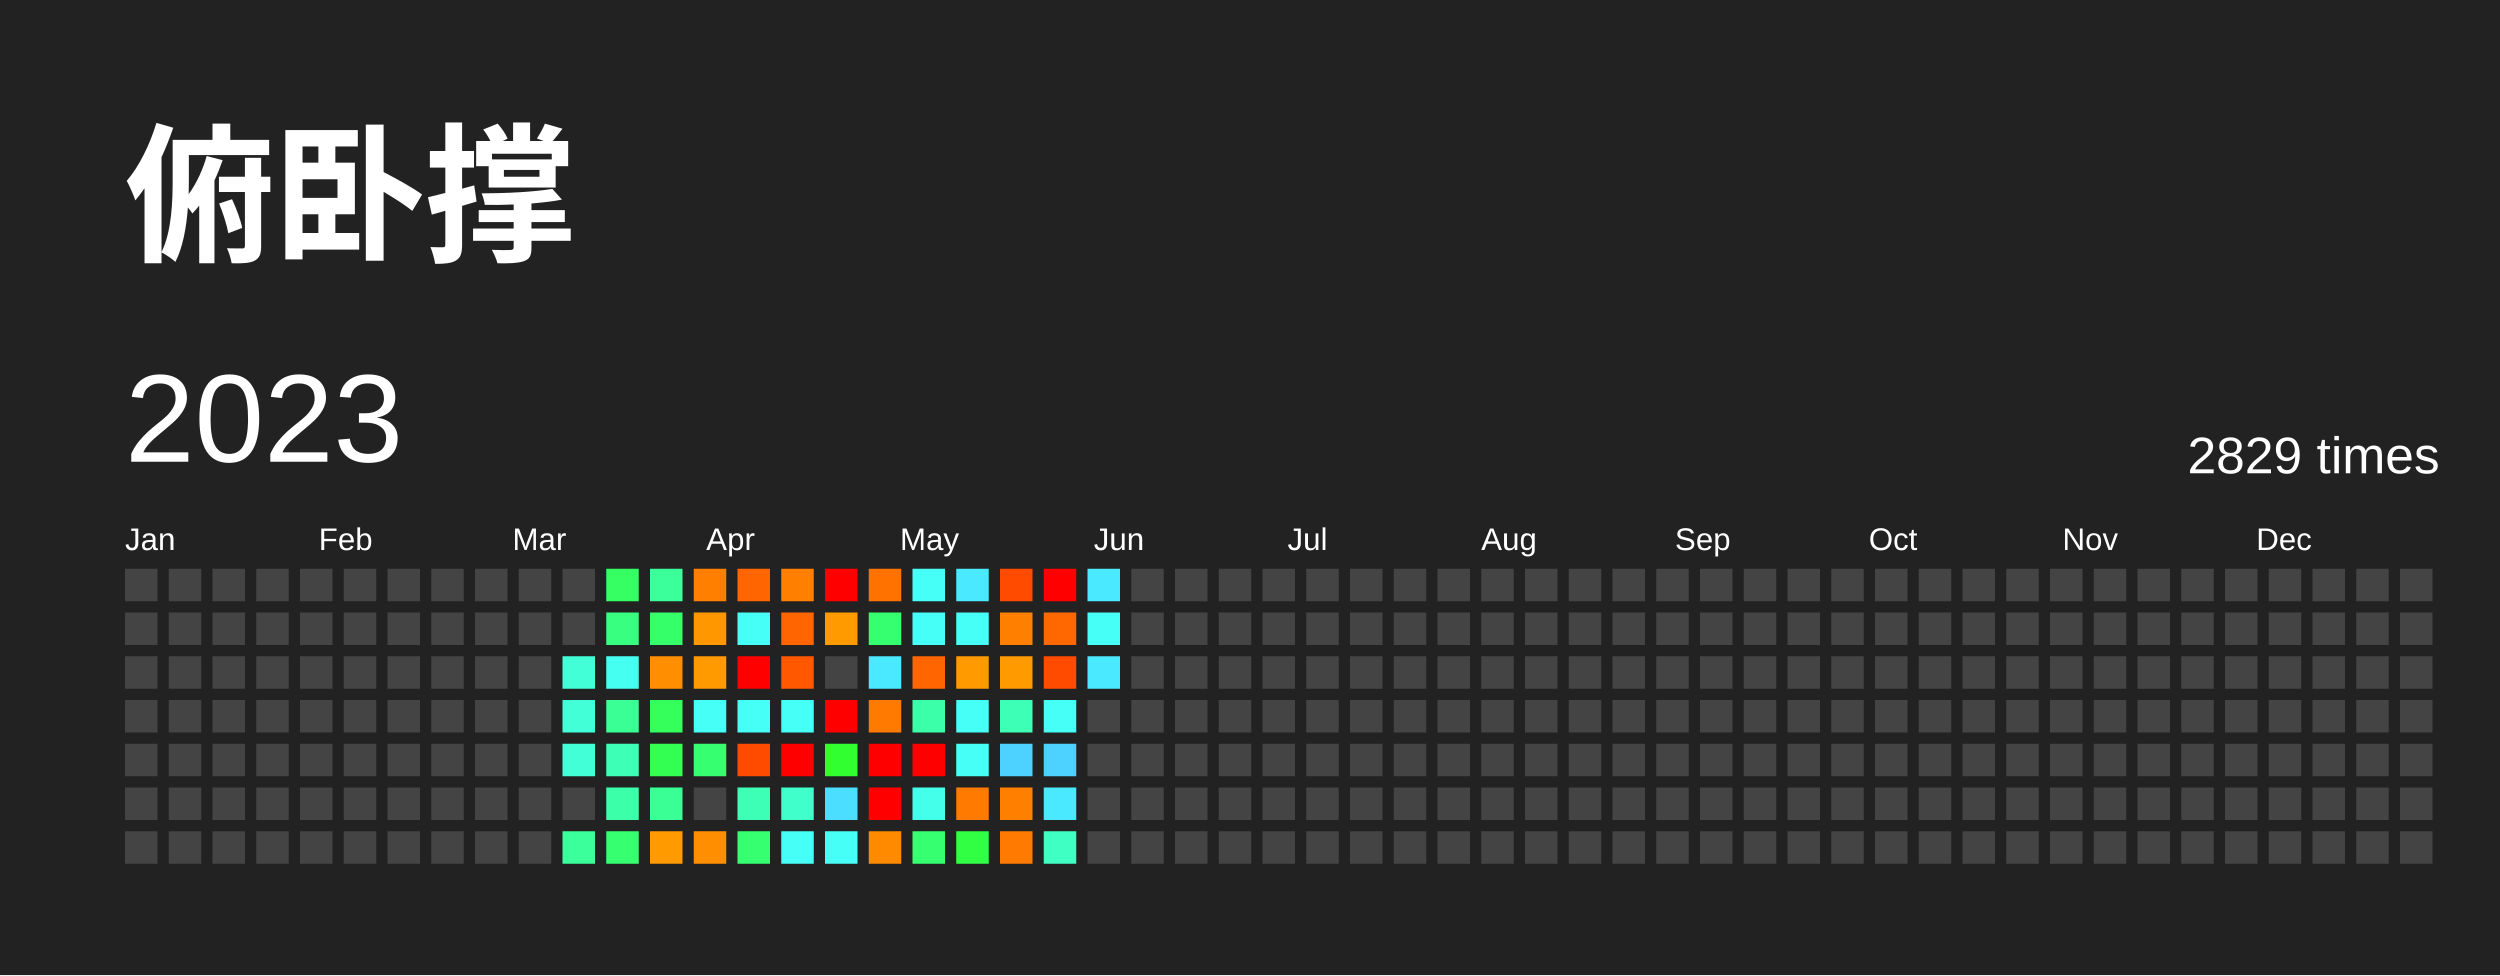
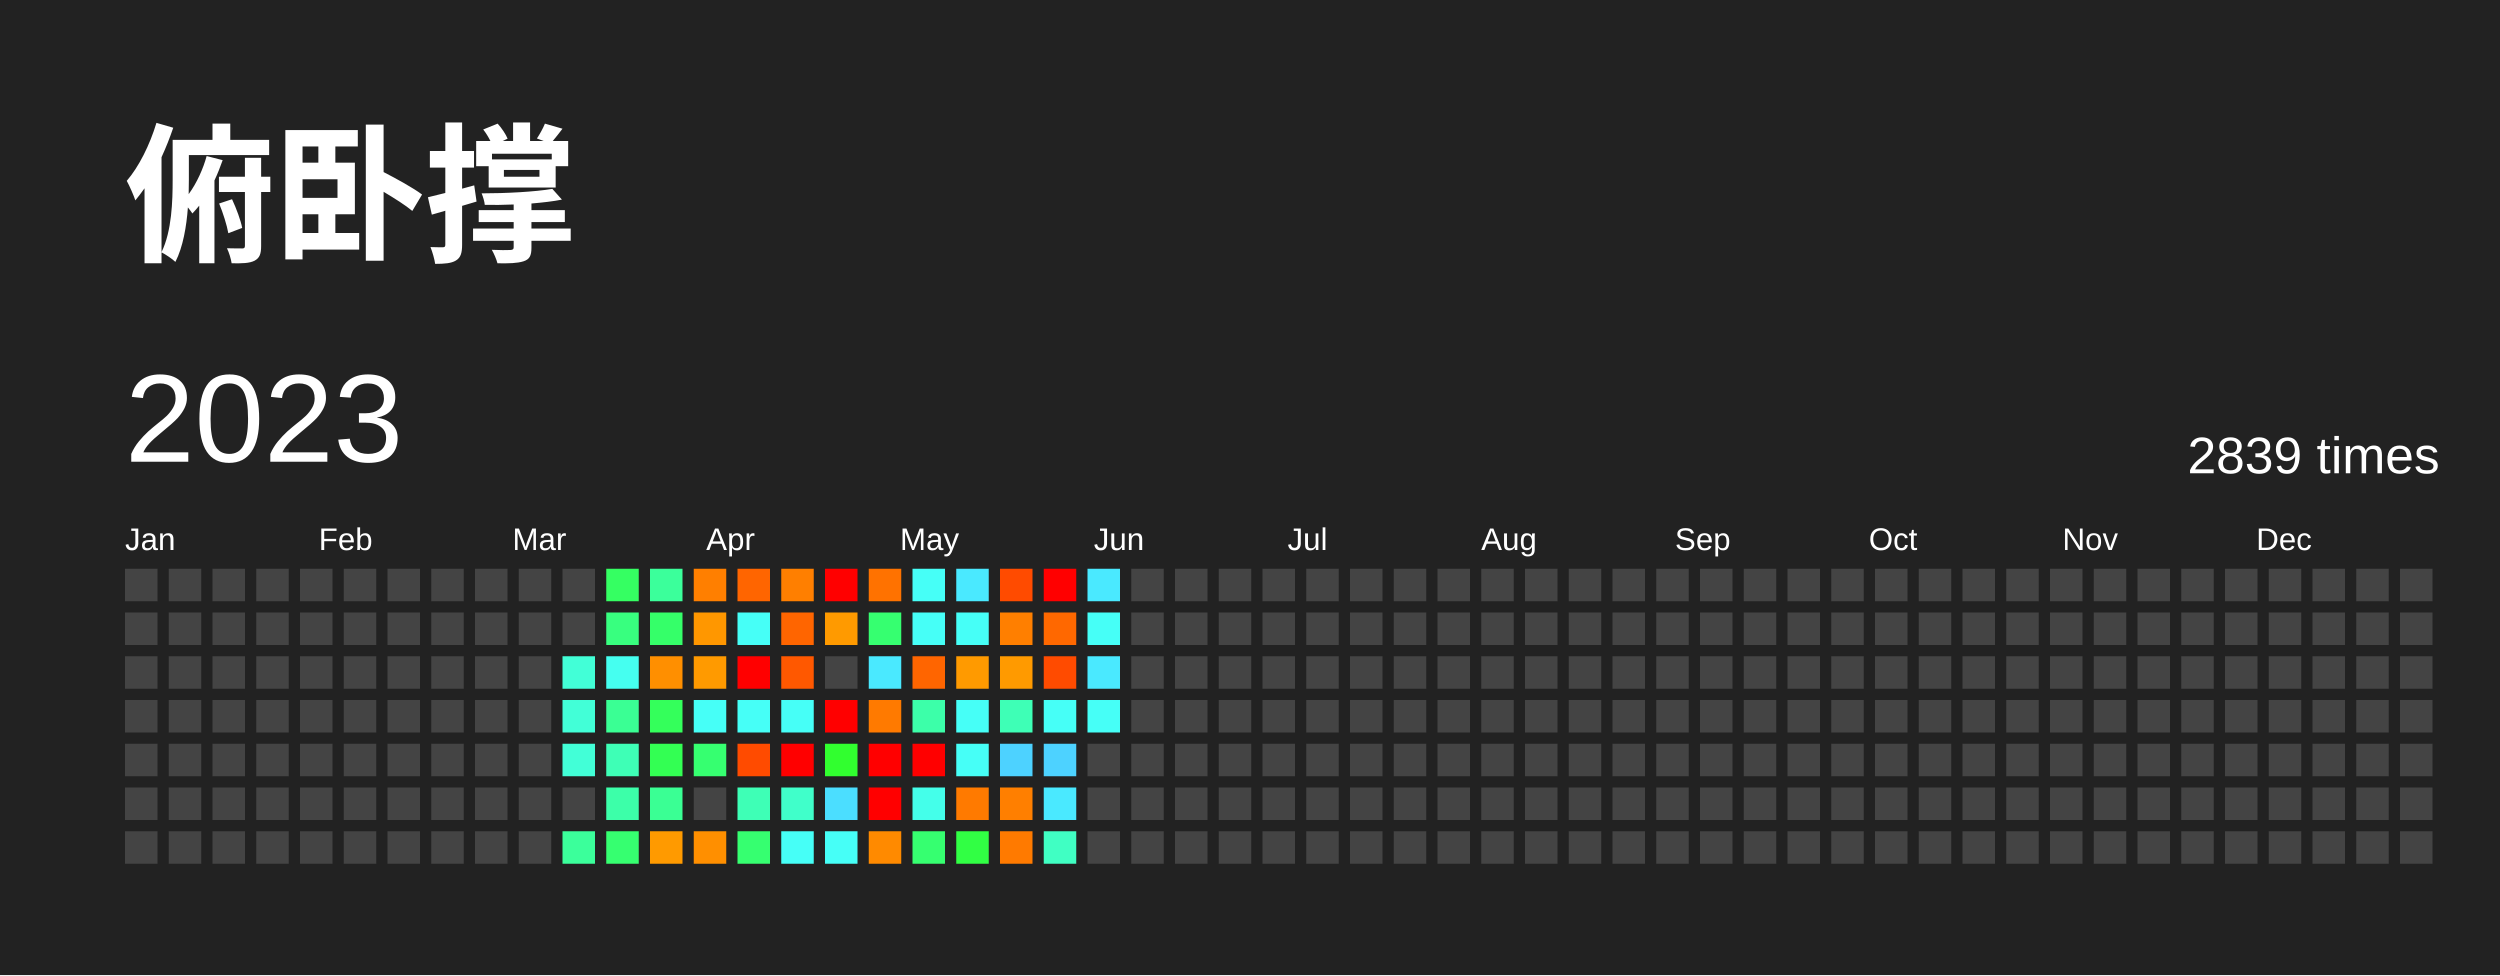
<svg xmlns="http://www.w3.org/2000/svg" baseProfile="full" height="78mm" version="1.1" viewBox="0,0,200,78" width="200mm">
  <defs />
  <rect fill="#222222" height="78" width="200" x="0" y="0" />
  <text fill="#FFFFFF" style="font-size:12px; font-family:Arial; font-weight:bold;" x="10" y="20">俯卧撑</text>
  <text dominant-baseline="hanging" fill="#FFFFFF" style="font-size:10.0px; font-family:Arial;" x="10" y="30">2023</text>
-   <text dominant-baseline="hanging" fill="#FFFFFF" style="font-size:4.125px; font-family:Arial;" x="175" y="35">2829 times</text>
+   <text dominant-baseline="hanging" fill="#FFFFFF" style="font-size:4.125px; font-family:Arial;" x="175" y="35">2839 times</text>
  <text fill="#FFFFFF" style="font-size:2.5px; font-family:Arial" x="10.0" y="44">Jan</text>
  <text fill="#FFFFFF" style="font-size:2.5px; font-family:Arial" x="25.5" y="44">Feb</text>
  <text fill="#FFFFFF" style="font-size:2.5px; font-family:Arial" x="41.0" y="44">Mar</text>
  <text fill="#FFFFFF" style="font-size:2.5px; font-family:Arial" x="56.5" y="44">Apr</text>
  <text fill="#FFFFFF" style="font-size:2.5px; font-family:Arial" x="72.0" y="44">May</text>
  <text fill="#FFFFFF" style="font-size:2.5px; font-family:Arial" x="87.5" y="44">Jun</text>
  <text fill="#FFFFFF" style="font-size:2.5px; font-family:Arial" x="103.0" y="44">Jul</text>
  <text fill="#FFFFFF" style="font-size:2.5px; font-family:Arial" x="118.5" y="44">Aug</text>
  <text fill="#FFFFFF" style="font-size:2.5px; font-family:Arial" x="134.0" y="44">Sep</text>
  <text fill="#FFFFFF" style="font-size:2.5px; font-family:Arial" x="149.5" y="44">Oct</text>
  <text fill="#FFFFFF" style="font-size:2.5px; font-family:Arial" x="165.0" y="44">Nov</text>
  <text fill="#FFFFFF" style="font-size:2.5px; font-family:Arial" x="180.5" y="44">Dec</text>
  <rect fill="#444444" height="2.6" width="2.6" x="10.0" y="45.5" />
  <rect fill="#444444" height="2.6" width="2.6" x="10.0" y="49.0" />
  <rect fill="#444444" height="2.6" width="2.6" x="10.0" y="52.5" />
  <rect fill="#444444" height="2.6" width="2.6" x="10.0" y="56.0" />
  <rect fill="#444444" height="2.6" width="2.6" x="10.0" y="59.5" />
  <rect fill="#444444" height="2.6" width="2.6" x="10.0" y="63.0" />
  <rect fill="#444444" height="2.6" width="2.6" x="10.0" y="66.5" />
  <rect fill="#444444" height="2.6" width="2.6" x="13.5" y="45.5" />
  <rect fill="#444444" height="2.6" width="2.6" x="13.5" y="49.0" />
  <rect fill="#444444" height="2.6" width="2.6" x="13.5" y="52.5" />
  <rect fill="#444444" height="2.6" width="2.6" x="13.5" y="56.0" />
  <rect fill="#444444" height="2.6" width="2.6" x="13.5" y="59.5" />
  <rect fill="#444444" height="2.6" width="2.6" x="13.5" y="63.0" />
  <rect fill="#444444" height="2.6" width="2.6" x="13.5" y="66.5" />
  <rect fill="#444444" height="2.6" width="2.6" x="17.0" y="45.5" />
  <rect fill="#444444" height="2.6" width="2.6" x="17.0" y="49.0" />
  <rect fill="#444444" height="2.6" width="2.6" x="17.0" y="52.5" />
  <rect fill="#444444" height="2.6" width="2.6" x="17.0" y="56.0" />
  <rect fill="#444444" height="2.6" width="2.6" x="17.0" y="59.5" />
  <rect fill="#444444" height="2.6" width="2.6" x="17.0" y="63.0" />
  <rect fill="#444444" height="2.6" width="2.6" x="17.0" y="66.5" />
  <rect fill="#444444" height="2.6" width="2.6" x="20.5" y="45.5" />
  <rect fill="#444444" height="2.6" width="2.6" x="20.5" y="49.0" />
  <rect fill="#444444" height="2.6" width="2.6" x="20.5" y="52.5" />
  <rect fill="#444444" height="2.6" width="2.6" x="20.5" y="56.0" />
  <rect fill="#444444" height="2.6" width="2.6" x="20.5" y="59.5" />
  <rect fill="#444444" height="2.6" width="2.6" x="20.5" y="63.0" />
  <rect fill="#444444" height="2.6" width="2.6" x="20.5" y="66.5" />
  <rect fill="#444444" height="2.6" width="2.6" x="24.0" y="45.5" />
  <rect fill="#444444" height="2.6" width="2.6" x="24.0" y="49.0" />
  <rect fill="#444444" height="2.6" width="2.6" x="24.0" y="52.5" />
  <rect fill="#444444" height="2.6" width="2.6" x="24.0" y="56.0" />
  <rect fill="#444444" height="2.6" width="2.6" x="24.0" y="59.5" />
  <rect fill="#444444" height="2.6" width="2.6" x="24.0" y="63.0" />
  <rect fill="#444444" height="2.6" width="2.6" x="24.0" y="66.5" />
  <rect fill="#444444" height="2.6" width="2.6" x="27.5" y="45.5" />
  <rect fill="#444444" height="2.6" width="2.6" x="27.5" y="49.0" />
  <rect fill="#444444" height="2.6" width="2.6" x="27.5" y="52.5" />
  <rect fill="#444444" height="2.6" width="2.6" x="27.5" y="56.0" />
  <rect fill="#444444" height="2.6" width="2.6" x="27.5" y="59.5" />
  <rect fill="#444444" height="2.6" width="2.6" x="27.5" y="63.0" />
  <rect fill="#444444" height="2.6" width="2.6" x="27.5" y="66.5" />
  <rect fill="#444444" height="2.6" width="2.6" x="31.0" y="45.5" />
  <rect fill="#444444" height="2.6" width="2.6" x="31.0" y="49.0" />
  <rect fill="#444444" height="2.6" width="2.6" x="31.0" y="52.5" />
  <rect fill="#444444" height="2.6" width="2.6" x="31.0" y="56.0" />
  <rect fill="#444444" height="2.6" width="2.6" x="31.0" y="59.5" />
  <rect fill="#444444" height="2.6" width="2.6" x="31.0" y="63.0" />
  <rect fill="#444444" height="2.6" width="2.6" x="31.0" y="66.5" />
  <rect fill="#444444" height="2.6" width="2.6" x="34.5" y="45.5" />
  <rect fill="#444444" height="2.6" width="2.6" x="34.5" y="49.0" />
  <rect fill="#444444" height="2.6" width="2.6" x="34.5" y="52.5" />
  <rect fill="#444444" height="2.6" width="2.6" x="34.5" y="56.0" />
  <rect fill="#444444" height="2.6" width="2.6" x="34.5" y="59.5" />
  <rect fill="#444444" height="2.6" width="2.6" x="34.5" y="63.0" />
  <rect fill="#444444" height="2.6" width="2.6" x="34.5" y="66.5" />
  <rect fill="#444444" height="2.6" width="2.6" x="38.0" y="45.5" />
  <rect fill="#444444" height="2.6" width="2.6" x="38.0" y="49.0" />
  <rect fill="#444444" height="2.6" width="2.6" x="38.0" y="52.5" />
  <rect fill="#444444" height="2.6" width="2.6" x="38.0" y="56.0" />
  <rect fill="#444444" height="2.6" width="2.6" x="38.0" y="59.5" />
  <rect fill="#444444" height="2.6" width="2.6" x="38.0" y="63.0" />
  <rect fill="#444444" height="2.6" width="2.6" x="38.0" y="66.5" />
  <rect fill="#444444" height="2.6" width="2.6" x="41.5" y="45.5" />
  <rect fill="#444444" height="2.6" width="2.6" x="41.5" y="49.0" />
  <rect fill="#444444" height="2.6" width="2.6" x="41.5" y="52.5" />
  <rect fill="#444444" height="2.6" width="2.6" x="41.5" y="56.0" />
  <rect fill="#444444" height="2.6" width="2.6" x="41.5" y="59.5" />
  <rect fill="#444444" height="2.6" width="2.6" x="41.5" y="63.0" />
  <rect fill="#444444" height="2.6" width="2.6" x="41.5" y="66.5" />
  <rect fill="#444444" height="2.6" width="2.6" x="45.0" y="45.5" />
  <rect fill="#444444" height="2.6" width="2.6" x="45.0" y="49.0" />
  <rect fill="#42ffd7" height="2.6" width="2.6" x="45.0" y="52.5" />
  <rect fill="#42ffd7" height="2.6" width="2.6" x="45.0" y="56.0" />
  <rect fill="#42ffd7" height="2.6" width="2.6" x="45.0" y="59.5" />
  <rect fill="#444444" height="2.6" width="2.6" x="45.0" y="63.0" />
  <rect fill="#3bff9b" height="2.6" width="2.6" x="45.0" y="66.5" />
  <rect fill="#35ff62" height="2.6" width="2.6" x="48.5" y="45.5" />
  <rect fill="#38ff7f" height="2.6" width="2.6" x="48.5" y="49.0" />
  <rect fill="#45fff0" height="2.6" width="2.6" x="48.5" y="52.5" />
  <rect fill="#3aff94" height="2.6" width="2.6" x="48.5" y="56.0" />
  <rect fill="#3effb6" height="2.6" width="2.6" x="48.5" y="59.5" />
  <rect fill="#3cffa9" height="2.6" width="2.6" x="48.5" y="63.0" />
  <rect fill="#36ff70" height="2.6" width="2.6" x="48.5" y="66.5" />
  <rect fill="#3bff9b" height="2.6" width="2.6" x="52.0" y="45.5" />
  <rect fill="#35ff69" height="2.6" width="2.6" x="52.0" y="49.0" />
  <rect fill="#ff8f00" height="2.6" width="2.6" x="52.0" y="52.5" />
  <rect fill="#34ff5b" height="2.6" width="2.6" x="52.0" y="56.0" />
  <rect fill="#33ff53" height="2.6" width="2.6" x="52.0" y="59.5" />
  <rect fill="#3aff94" height="2.6" width="2.6" x="52.0" y="63.0" />
  <rect fill="#ff9a00" height="2.6" width="2.6" x="52.0" y="66.5" />
  <rect fill="#ff7f00" height="2.6" width="2.6" x="55.5" y="45.5" />
  <rect fill="#ff9700" height="2.6" width="2.6" x="55.5" y="49.0" />
  <rect fill="#ff9a00" height="2.6" width="2.6" x="55.5" y="52.5" />
  <rect fill="#46fff7" height="2.6" width="2.6" x="55.5" y="56.0" />
  <rect fill="#36ff70" height="2.6" width="2.6" x="55.5" y="59.5" />
  <rect fill="#444444" height="2.6" width="2.6" x="55.5" y="63.0" />
  <rect fill="#ff8f00" height="2.6" width="2.6" x="55.5" y="66.5" />
  <rect fill="#ff6500" height="2.6" width="2.6" x="59.0" y="45.5" />
  <rect fill="#46fff7" height="2.6" width="2.6" x="59.0" y="49.0" />
  <rect fill="red" height="2.6" width="2.6" x="59.0" y="52.5" />
  <rect fill="#46fff7" height="2.6" width="2.6" x="59.0" y="56.0" />
  <rect fill="#ff4b00" height="2.6" width="2.6" x="59.0" y="59.5" />
  <rect fill="#3effb6" height="2.6" width="2.6" x="59.0" y="63.0" />
  <rect fill="#36ff70" height="2.6" width="2.6" x="59.0" y="66.5" />
  <rect fill="#ff7f00" height="2.6" width="2.6" x="62.5" y="45.5" />
  <rect fill="#ff6500" height="2.6" width="2.6" x="62.5" y="49.0" />
  <rect fill="#ff5800" height="2.6" width="2.6" x="62.5" y="52.5" />
  <rect fill="#46fff7" height="2.6" width="2.6" x="62.5" y="56.0" />
  <rect fill="red" height="2.6" width="2.6" x="62.5" y="59.5" />
  <rect fill="#40ffca" height="2.6" width="2.6" x="62.5" y="63.0" />
  <rect fill="#46fff7" height="2.6" width="2.6" x="62.5" y="66.5" />
  <rect fill="red" height="2.6" width="2.6" x="66.0" y="45.5" />
  <rect fill="#ff9a00" height="2.6" width="2.6" x="66.0" y="49.0" />
  <rect fill="#444444" height="2.6" width="2.6" x="66.0" y="52.5" />
  <rect fill="red" height="2.6" width="2.6" x="66.0" y="56.0" />
  <rect fill="#31ff2f" height="2.6" width="2.6" x="66.0" y="59.5" />
  <rect fill="#4bdeff" height="2.6" width="2.6" x="66.0" y="63.0" />
  <rect fill="#46fff7" height="2.6" width="2.6" x="66.0" y="66.5" />
  <rect fill="#ff7200" height="2.6" width="2.6" x="69.5" y="45.5" />
  <rect fill="#36ff70" height="2.6" width="2.6" x="69.5" y="49.0" />
  <rect fill="#4ae9ff" height="2.6" width="2.6" x="69.5" y="52.5" />
  <rect fill="#ff7a00" height="2.6" width="2.6" x="69.5" y="56.0" />
  <rect fill="red" height="2.6" width="2.6" x="69.5" y="59.5" />
  <rect fill="red" height="2.6" width="2.6" x="69.5" y="63.0" />
  <rect fill="#ff8a00" height="2.6" width="2.6" x="69.5" y="66.5" />
  <rect fill="#46fff7" height="2.6" width="2.6" x="73.0" y="45.5" />
  <rect fill="#46fff7" height="2.6" width="2.6" x="73.0" y="49.0" />
  <rect fill="#ff6500" height="2.6" width="2.6" x="73.0" y="52.5" />
  <rect fill="#3cffa9" height="2.6" width="2.6" x="73.0" y="56.0" />
  <rect fill="red" height="2.6" width="2.6" x="73.0" y="59.5" />
  <rect fill="#44ffea" height="2.6" width="2.6" x="73.0" y="63.0" />
  <rect fill="#36ff70" height="2.6" width="2.6" x="73.0" y="66.5" />
  <rect fill="#4ae9ff" height="2.6" width="2.6" x="76.5" y="45.5" />
  <rect fill="#46fff7" height="2.6" width="2.6" x="76.5" y="49.0" />
  <rect fill="#ff9a00" height="2.6" width="2.6" x="76.5" y="52.5" />
  <rect fill="#46fff7" height="2.6" width="2.6" x="76.5" y="56.0" />
  <rect fill="#46fff7" height="2.6" width="2.6" x="76.5" y="59.5" />
  <rect fill="#ff7a00" height="2.6" width="2.6" x="76.5" y="63.0" />
  <rect fill="#31ff44" height="2.6" width="2.6" x="76.5" y="66.5" />
  <rect fill="#ff4b00" height="2.6" width="2.6" x="80.0" y="45.5" />
  <rect fill="#ff7f00" height="2.6" width="2.6" x="80.0" y="49.0" />
  <rect fill="#ff9a00" height="2.6" width="2.6" x="80.0" y="52.5" />
  <rect fill="#3effb6" height="2.6" width="2.6" x="80.0" y="56.0" />
  <rect fill="#4dd2ff" height="2.6" width="2.6" x="80.0" y="59.5" />
  <rect fill="#ff7f00" height="2.6" width="2.6" x="80.0" y="63.0" />
  <rect fill="#ff7a00" height="2.6" width="2.6" x="80.0" y="66.5" />
  <rect fill="red" height="2.6" width="2.6" x="83.5" y="45.5" />
  <rect fill="#ff6800" height="2.6" width="2.6" x="83.5" y="49.0" />
  <rect fill="#ff4b00" height="2.6" width="2.6" x="83.5" y="52.5" />
  <rect fill="#46fff7" height="2.6" width="2.6" x="83.5" y="56.0" />
  <rect fill="#4dd2ff" height="2.6" width="2.6" x="83.5" y="59.5" />
  <rect fill="#4ae9ff" height="2.6" width="2.6" x="83.5" y="63.0" />
  <rect fill="#40ffc3" height="2.6" width="2.6" x="83.5" y="66.5" />
  <rect fill="#4ae9ff" height="2.6" width="2.6" x="87.0" y="45.5" />
  <rect fill="#46fff7" height="2.6" width="2.6" x="87.0" y="49.0" />
  <rect fill="#4ae9ff" height="2.6" width="2.6" x="87.0" y="52.5" />
-   <rect fill="#444444" height="2.6" width="2.6" x="87.0" y="56.0" />
+   <rect fill="#46fff7" height="2.6" width="2.6" x="87.0" y="56.0" />
  <rect fill="#444444" height="2.6" width="2.6" x="87.0" y="59.5" />
  <rect fill="#444444" height="2.6" width="2.6" x="87.0" y="63.0" />
  <rect fill="#444444" height="2.6" width="2.6" x="87.0" y="66.5" />
  <rect fill="#444444" height="2.6" width="2.6" x="90.5" y="45.5" />
  <rect fill="#444444" height="2.6" width="2.6" x="90.5" y="49.0" />
  <rect fill="#444444" height="2.6" width="2.6" x="90.5" y="52.5" />
  <rect fill="#444444" height="2.6" width="2.6" x="90.5" y="56.0" />
  <rect fill="#444444" height="2.6" width="2.6" x="90.5" y="59.5" />
  <rect fill="#444444" height="2.6" width="2.6" x="90.5" y="63.0" />
  <rect fill="#444444" height="2.6" width="2.6" x="90.5" y="66.5" />
  <rect fill="#444444" height="2.6" width="2.6" x="94.0" y="45.5" />
  <rect fill="#444444" height="2.6" width="2.6" x="94.0" y="49.0" />
  <rect fill="#444444" height="2.6" width="2.6" x="94.0" y="52.5" />
  <rect fill="#444444" height="2.6" width="2.6" x="94.0" y="56.0" />
  <rect fill="#444444" height="2.6" width="2.6" x="94.0" y="59.5" />
  <rect fill="#444444" height="2.6" width="2.6" x="94.0" y="63.0" />
  <rect fill="#444444" height="2.6" width="2.6" x="94.0" y="66.5" />
  <rect fill="#444444" height="2.6" width="2.6" x="97.5" y="45.5" />
  <rect fill="#444444" height="2.6" width="2.6" x="97.5" y="49.0" />
  <rect fill="#444444" height="2.6" width="2.6" x="97.5" y="52.5" />
  <rect fill="#444444" height="2.6" width="2.6" x="97.5" y="56.0" />
  <rect fill="#444444" height="2.6" width="2.6" x="97.5" y="59.5" />
  <rect fill="#444444" height="2.6" width="2.6" x="97.5" y="63.0" />
  <rect fill="#444444" height="2.6" width="2.6" x="97.5" y="66.5" />
  <rect fill="#444444" height="2.6" width="2.6" x="101.0" y="45.5" />
  <rect fill="#444444" height="2.6" width="2.6" x="101.0" y="49.0" />
  <rect fill="#444444" height="2.6" width="2.6" x="101.0" y="52.5" />
  <rect fill="#444444" height="2.6" width="2.6" x="101.0" y="56.0" />
  <rect fill="#444444" height="2.6" width="2.6" x="101.0" y="59.5" />
  <rect fill="#444444" height="2.6" width="2.6" x="101.0" y="63.0" />
  <rect fill="#444444" height="2.6" width="2.6" x="101.0" y="66.5" />
  <rect fill="#444444" height="2.6" width="2.6" x="104.5" y="45.5" />
  <rect fill="#444444" height="2.6" width="2.6" x="104.5" y="49.0" />
  <rect fill="#444444" height="2.6" width="2.6" x="104.5" y="52.5" />
  <rect fill="#444444" height="2.6" width="2.6" x="104.5" y="56.0" />
  <rect fill="#444444" height="2.6" width="2.6" x="104.5" y="59.5" />
  <rect fill="#444444" height="2.6" width="2.6" x="104.5" y="63.0" />
  <rect fill="#444444" height="2.6" width="2.6" x="104.5" y="66.5" />
  <rect fill="#444444" height="2.6" width="2.6" x="108.0" y="45.5" />
  <rect fill="#444444" height="2.6" width="2.6" x="108.0" y="49.0" />
  <rect fill="#444444" height="2.6" width="2.6" x="108.0" y="52.5" />
  <rect fill="#444444" height="2.6" width="2.6" x="108.0" y="56.0" />
  <rect fill="#444444" height="2.6" width="2.6" x="108.0" y="59.5" />
  <rect fill="#444444" height="2.6" width="2.6" x="108.0" y="63.0" />
  <rect fill="#444444" height="2.6" width="2.6" x="108.0" y="66.5" />
  <rect fill="#444444" height="2.6" width="2.6" x="111.5" y="45.5" />
  <rect fill="#444444" height="2.6" width="2.6" x="111.5" y="49.0" />
  <rect fill="#444444" height="2.6" width="2.6" x="111.5" y="52.5" />
  <rect fill="#444444" height="2.6" width="2.6" x="111.5" y="56.0" />
  <rect fill="#444444" height="2.6" width="2.6" x="111.5" y="59.5" />
  <rect fill="#444444" height="2.6" width="2.6" x="111.5" y="63.0" />
  <rect fill="#444444" height="2.6" width="2.6" x="111.5" y="66.5" />
  <rect fill="#444444" height="2.6" width="2.6" x="115.0" y="45.5" />
  <rect fill="#444444" height="2.6" width="2.6" x="115.0" y="49.0" />
  <rect fill="#444444" height="2.6" width="2.6" x="115.0" y="52.5" />
  <rect fill="#444444" height="2.6" width="2.6" x="115.0" y="56.0" />
  <rect fill="#444444" height="2.6" width="2.6" x="115.0" y="59.5" />
  <rect fill="#444444" height="2.6" width="2.6" x="115.0" y="63.0" />
  <rect fill="#444444" height="2.6" width="2.6" x="115.0" y="66.5" />
  <rect fill="#444444" height="2.6" width="2.6" x="118.5" y="45.5" />
  <rect fill="#444444" height="2.6" width="2.6" x="118.5" y="49.0" />
  <rect fill="#444444" height="2.6" width="2.6" x="118.5" y="52.5" />
  <rect fill="#444444" height="2.6" width="2.6" x="118.5" y="56.0" />
  <rect fill="#444444" height="2.6" width="2.6" x="118.5" y="59.5" />
  <rect fill="#444444" height="2.6" width="2.6" x="118.5" y="63.0" />
  <rect fill="#444444" height="2.6" width="2.6" x="118.5" y="66.5" />
  <rect fill="#444444" height="2.6" width="2.6" x="122.0" y="45.5" />
  <rect fill="#444444" height="2.6" width="2.6" x="122.0" y="49.0" />
  <rect fill="#444444" height="2.6" width="2.6" x="122.0" y="52.5" />
  <rect fill="#444444" height="2.6" width="2.6" x="122.0" y="56.0" />
  <rect fill="#444444" height="2.6" width="2.6" x="122.0" y="59.5" />
  <rect fill="#444444" height="2.6" width="2.6" x="122.0" y="63.0" />
  <rect fill="#444444" height="2.6" width="2.6" x="122.0" y="66.5" />
  <rect fill="#444444" height="2.6" width="2.6" x="125.5" y="45.5" />
  <rect fill="#444444" height="2.6" width="2.6" x="125.5" y="49.0" />
  <rect fill="#444444" height="2.6" width="2.6" x="125.5" y="52.5" />
  <rect fill="#444444" height="2.6" width="2.6" x="125.5" y="56.0" />
  <rect fill="#444444" height="2.6" width="2.6" x="125.5" y="59.5" />
  <rect fill="#444444" height="2.6" width="2.6" x="125.5" y="63.0" />
  <rect fill="#444444" height="2.6" width="2.6" x="125.5" y="66.5" />
  <rect fill="#444444" height="2.6" width="2.6" x="129.0" y="45.5" />
  <rect fill="#444444" height="2.6" width="2.6" x="129.0" y="49.0" />
  <rect fill="#444444" height="2.6" width="2.6" x="129.0" y="52.5" />
  <rect fill="#444444" height="2.6" width="2.6" x="129.0" y="56.0" />
  <rect fill="#444444" height="2.6" width="2.6" x="129.0" y="59.5" />
  <rect fill="#444444" height="2.6" width="2.6" x="129.0" y="63.0" />
  <rect fill="#444444" height="2.6" width="2.6" x="129.0" y="66.5" />
  <rect fill="#444444" height="2.6" width="2.6" x="132.5" y="45.5" />
  <rect fill="#444444" height="2.6" width="2.6" x="132.5" y="49.0" />
  <rect fill="#444444" height="2.6" width="2.6" x="132.5" y="52.5" />
  <rect fill="#444444" height="2.6" width="2.6" x="132.5" y="56.0" />
  <rect fill="#444444" height="2.6" width="2.6" x="132.5" y="59.5" />
  <rect fill="#444444" height="2.6" width="2.6" x="132.5" y="63.0" />
  <rect fill="#444444" height="2.6" width="2.6" x="132.5" y="66.5" />
  <rect fill="#444444" height="2.6" width="2.6" x="136.0" y="45.5" />
  <rect fill="#444444" height="2.6" width="2.6" x="136.0" y="49.0" />
  <rect fill="#444444" height="2.6" width="2.6" x="136.0" y="52.5" />
  <rect fill="#444444" height="2.6" width="2.6" x="136.0" y="56.0" />
  <rect fill="#444444" height="2.6" width="2.6" x="136.0" y="59.5" />
  <rect fill="#444444" height="2.6" width="2.6" x="136.0" y="63.0" />
  <rect fill="#444444" height="2.6" width="2.6" x="136.0" y="66.5" />
  <rect fill="#444444" height="2.6" width="2.6" x="139.5" y="45.5" />
  <rect fill="#444444" height="2.6" width="2.6" x="139.5" y="49.0" />
  <rect fill="#444444" height="2.6" width="2.6" x="139.5" y="52.5" />
  <rect fill="#444444" height="2.6" width="2.6" x="139.5" y="56.0" />
  <rect fill="#444444" height="2.6" width="2.6" x="139.5" y="59.5" />
  <rect fill="#444444" height="2.6" width="2.6" x="139.5" y="63.0" />
  <rect fill="#444444" height="2.6" width="2.6" x="139.5" y="66.5" />
  <rect fill="#444444" height="2.6" width="2.6" x="143.0" y="45.5" />
  <rect fill="#444444" height="2.6" width="2.6" x="143.0" y="49.0" />
  <rect fill="#444444" height="2.6" width="2.6" x="143.0" y="52.5" />
  <rect fill="#444444" height="2.6" width="2.6" x="143.0" y="56.0" />
  <rect fill="#444444" height="2.6" width="2.6" x="143.0" y="59.5" />
  <rect fill="#444444" height="2.6" width="2.6" x="143.0" y="63.0" />
  <rect fill="#444444" height="2.6" width="2.6" x="143.0" y="66.5" />
  <rect fill="#444444" height="2.6" width="2.6" x="146.5" y="45.5" />
  <rect fill="#444444" height="2.6" width="2.6" x="146.5" y="49.0" />
  <rect fill="#444444" height="2.6" width="2.6" x="146.5" y="52.5" />
  <rect fill="#444444" height="2.6" width="2.6" x="146.5" y="56.0" />
  <rect fill="#444444" height="2.6" width="2.6" x="146.5" y="59.5" />
  <rect fill="#444444" height="2.6" width="2.6" x="146.5" y="63.0" />
  <rect fill="#444444" height="2.6" width="2.6" x="146.5" y="66.5" />
  <rect fill="#444444" height="2.6" width="2.6" x="150.0" y="45.5" />
  <rect fill="#444444" height="2.6" width="2.6" x="150.0" y="49.0" />
  <rect fill="#444444" height="2.6" width="2.6" x="150.0" y="52.5" />
  <rect fill="#444444" height="2.6" width="2.6" x="150.0" y="56.0" />
  <rect fill="#444444" height="2.6" width="2.6" x="150.0" y="59.5" />
  <rect fill="#444444" height="2.6" width="2.6" x="150.0" y="63.0" />
  <rect fill="#444444" height="2.6" width="2.6" x="150.0" y="66.5" />
  <rect fill="#444444" height="2.6" width="2.6" x="153.5" y="45.5" />
  <rect fill="#444444" height="2.6" width="2.6" x="153.5" y="49.0" />
  <rect fill="#444444" height="2.6" width="2.6" x="153.5" y="52.5" />
  <rect fill="#444444" height="2.6" width="2.6" x="153.5" y="56.0" />
  <rect fill="#444444" height="2.6" width="2.6" x="153.5" y="59.5" />
  <rect fill="#444444" height="2.6" width="2.6" x="153.5" y="63.0" />
  <rect fill="#444444" height="2.6" width="2.6" x="153.5" y="66.5" />
  <rect fill="#444444" height="2.6" width="2.6" x="157.0" y="45.5" />
  <rect fill="#444444" height="2.6" width="2.6" x="157.0" y="49.0" />
  <rect fill="#444444" height="2.6" width="2.6" x="157.0" y="52.5" />
  <rect fill="#444444" height="2.6" width="2.6" x="157.0" y="56.0" />
  <rect fill="#444444" height="2.6" width="2.6" x="157.0" y="59.5" />
  <rect fill="#444444" height="2.6" width="2.6" x="157.0" y="63.0" />
  <rect fill="#444444" height="2.6" width="2.6" x="157.0" y="66.5" />
  <rect fill="#444444" height="2.6" width="2.6" x="160.5" y="45.5" />
  <rect fill="#444444" height="2.6" width="2.6" x="160.5" y="49.0" />
  <rect fill="#444444" height="2.6" width="2.6" x="160.5" y="52.5" />
  <rect fill="#444444" height="2.6" width="2.6" x="160.5" y="56.0" />
  <rect fill="#444444" height="2.6" width="2.6" x="160.5" y="59.5" />
  <rect fill="#444444" height="2.6" width="2.6" x="160.5" y="63.0" />
  <rect fill="#444444" height="2.6" width="2.6" x="160.5" y="66.5" />
  <rect fill="#444444" height="2.6" width="2.6" x="164.0" y="45.5" />
  <rect fill="#444444" height="2.6" width="2.6" x="164.0" y="49.0" />
  <rect fill="#444444" height="2.6" width="2.6" x="164.0" y="52.5" />
  <rect fill="#444444" height="2.6" width="2.6" x="164.0" y="56.0" />
  <rect fill="#444444" height="2.6" width="2.6" x="164.0" y="59.5" />
  <rect fill="#444444" height="2.6" width="2.6" x="164.0" y="63.0" />
  <rect fill="#444444" height="2.6" width="2.6" x="164.0" y="66.5" />
  <rect fill="#444444" height="2.6" width="2.6" x="167.5" y="45.5" />
  <rect fill="#444444" height="2.6" width="2.6" x="167.5" y="49.0" />
  <rect fill="#444444" height="2.6" width="2.6" x="167.5" y="52.5" />
  <rect fill="#444444" height="2.6" width="2.6" x="167.5" y="56.0" />
  <rect fill="#444444" height="2.6" width="2.6" x="167.5" y="59.5" />
  <rect fill="#444444" height="2.6" width="2.6" x="167.5" y="63.0" />
  <rect fill="#444444" height="2.6" width="2.6" x="167.5" y="66.5" />
  <rect fill="#444444" height="2.6" width="2.6" x="171.0" y="45.5" />
  <rect fill="#444444" height="2.6" width="2.6" x="171.0" y="49.0" />
  <rect fill="#444444" height="2.6" width="2.6" x="171.0" y="52.5" />
  <rect fill="#444444" height="2.6" width="2.6" x="171.0" y="56.0" />
  <rect fill="#444444" height="2.6" width="2.6" x="171.0" y="59.5" />
  <rect fill="#444444" height="2.6" width="2.6" x="171.0" y="63.0" />
  <rect fill="#444444" height="2.6" width="2.6" x="171.0" y="66.5" />
  <rect fill="#444444" height="2.6" width="2.6" x="174.5" y="45.5" />
  <rect fill="#444444" height="2.6" width="2.6" x="174.5" y="49.0" />
  <rect fill="#444444" height="2.6" width="2.6" x="174.5" y="52.5" />
  <rect fill="#444444" height="2.6" width="2.6" x="174.5" y="56.0" />
  <rect fill="#444444" height="2.6" width="2.6" x="174.5" y="59.5" />
  <rect fill="#444444" height="2.6" width="2.6" x="174.5" y="63.0" />
  <rect fill="#444444" height="2.6" width="2.6" x="174.5" y="66.5" />
  <rect fill="#444444" height="2.6" width="2.6" x="178.0" y="45.5" />
  <rect fill="#444444" height="2.6" width="2.6" x="178.0" y="49.0" />
  <rect fill="#444444" height="2.6" width="2.6" x="178.0" y="52.5" />
  <rect fill="#444444" height="2.6" width="2.6" x="178.0" y="56.0" />
  <rect fill="#444444" height="2.6" width="2.6" x="178.0" y="59.5" />
  <rect fill="#444444" height="2.6" width="2.6" x="178.0" y="63.0" />
  <rect fill="#444444" height="2.6" width="2.6" x="178.0" y="66.5" />
  <rect fill="#444444" height="2.6" width="2.6" x="181.5" y="45.5" />
  <rect fill="#444444" height="2.6" width="2.6" x="181.5" y="49.0" />
  <rect fill="#444444" height="2.6" width="2.6" x="181.5" y="52.5" />
  <rect fill="#444444" height="2.6" width="2.6" x="181.5" y="56.0" />
  <rect fill="#444444" height="2.6" width="2.6" x="181.5" y="59.5" />
  <rect fill="#444444" height="2.6" width="2.6" x="181.5" y="63.0" />
  <rect fill="#444444" height="2.6" width="2.6" x="181.5" y="66.5" />
  <rect fill="#444444" height="2.6" width="2.6" x="185.0" y="45.5" />
  <rect fill="#444444" height="2.6" width="2.6" x="185.0" y="49.0" />
  <rect fill="#444444" height="2.6" width="2.6" x="185.0" y="52.5" />
  <rect fill="#444444" height="2.6" width="2.6" x="185.0" y="56.0" />
  <rect fill="#444444" height="2.6" width="2.6" x="185.0" y="59.5" />
  <rect fill="#444444" height="2.6" width="2.6" x="185.0" y="63.0" />
  <rect fill="#444444" height="2.6" width="2.6" x="185.0" y="66.5" />
  <rect fill="#444444" height="2.6" width="2.6" x="188.5" y="45.5" />
  <rect fill="#444444" height="2.6" width="2.6" x="188.5" y="49.0" />
  <rect fill="#444444" height="2.6" width="2.6" x="188.5" y="52.5" />
  <rect fill="#444444" height="2.6" width="2.6" x="188.5" y="56.0" />
  <rect fill="#444444" height="2.6" width="2.6" x="188.5" y="59.5" />
  <rect fill="#444444" height="2.6" width="2.6" x="188.5" y="63.0" />
  <rect fill="#444444" height="2.6" width="2.6" x="188.5" y="66.5" />
  <rect fill="#444444" height="2.6" width="2.6" x="192.0" y="45.5" />
  <rect fill="#444444" height="2.6" width="2.6" x="192.0" y="49.0" />
  <rect fill="#444444" height="2.6" width="2.6" x="192.0" y="52.5" />
  <rect fill="#444444" height="2.6" width="2.6" x="192.0" y="56.0" />
  <rect fill="#444444" height="2.6" width="2.6" x="192.0" y="59.5" />
  <rect fill="#444444" height="2.6" width="2.6" x="192.0" y="63.0" />
  <rect fill="#444444" height="2.6" width="2.6" x="192.0" y="66.5" />
</svg>
